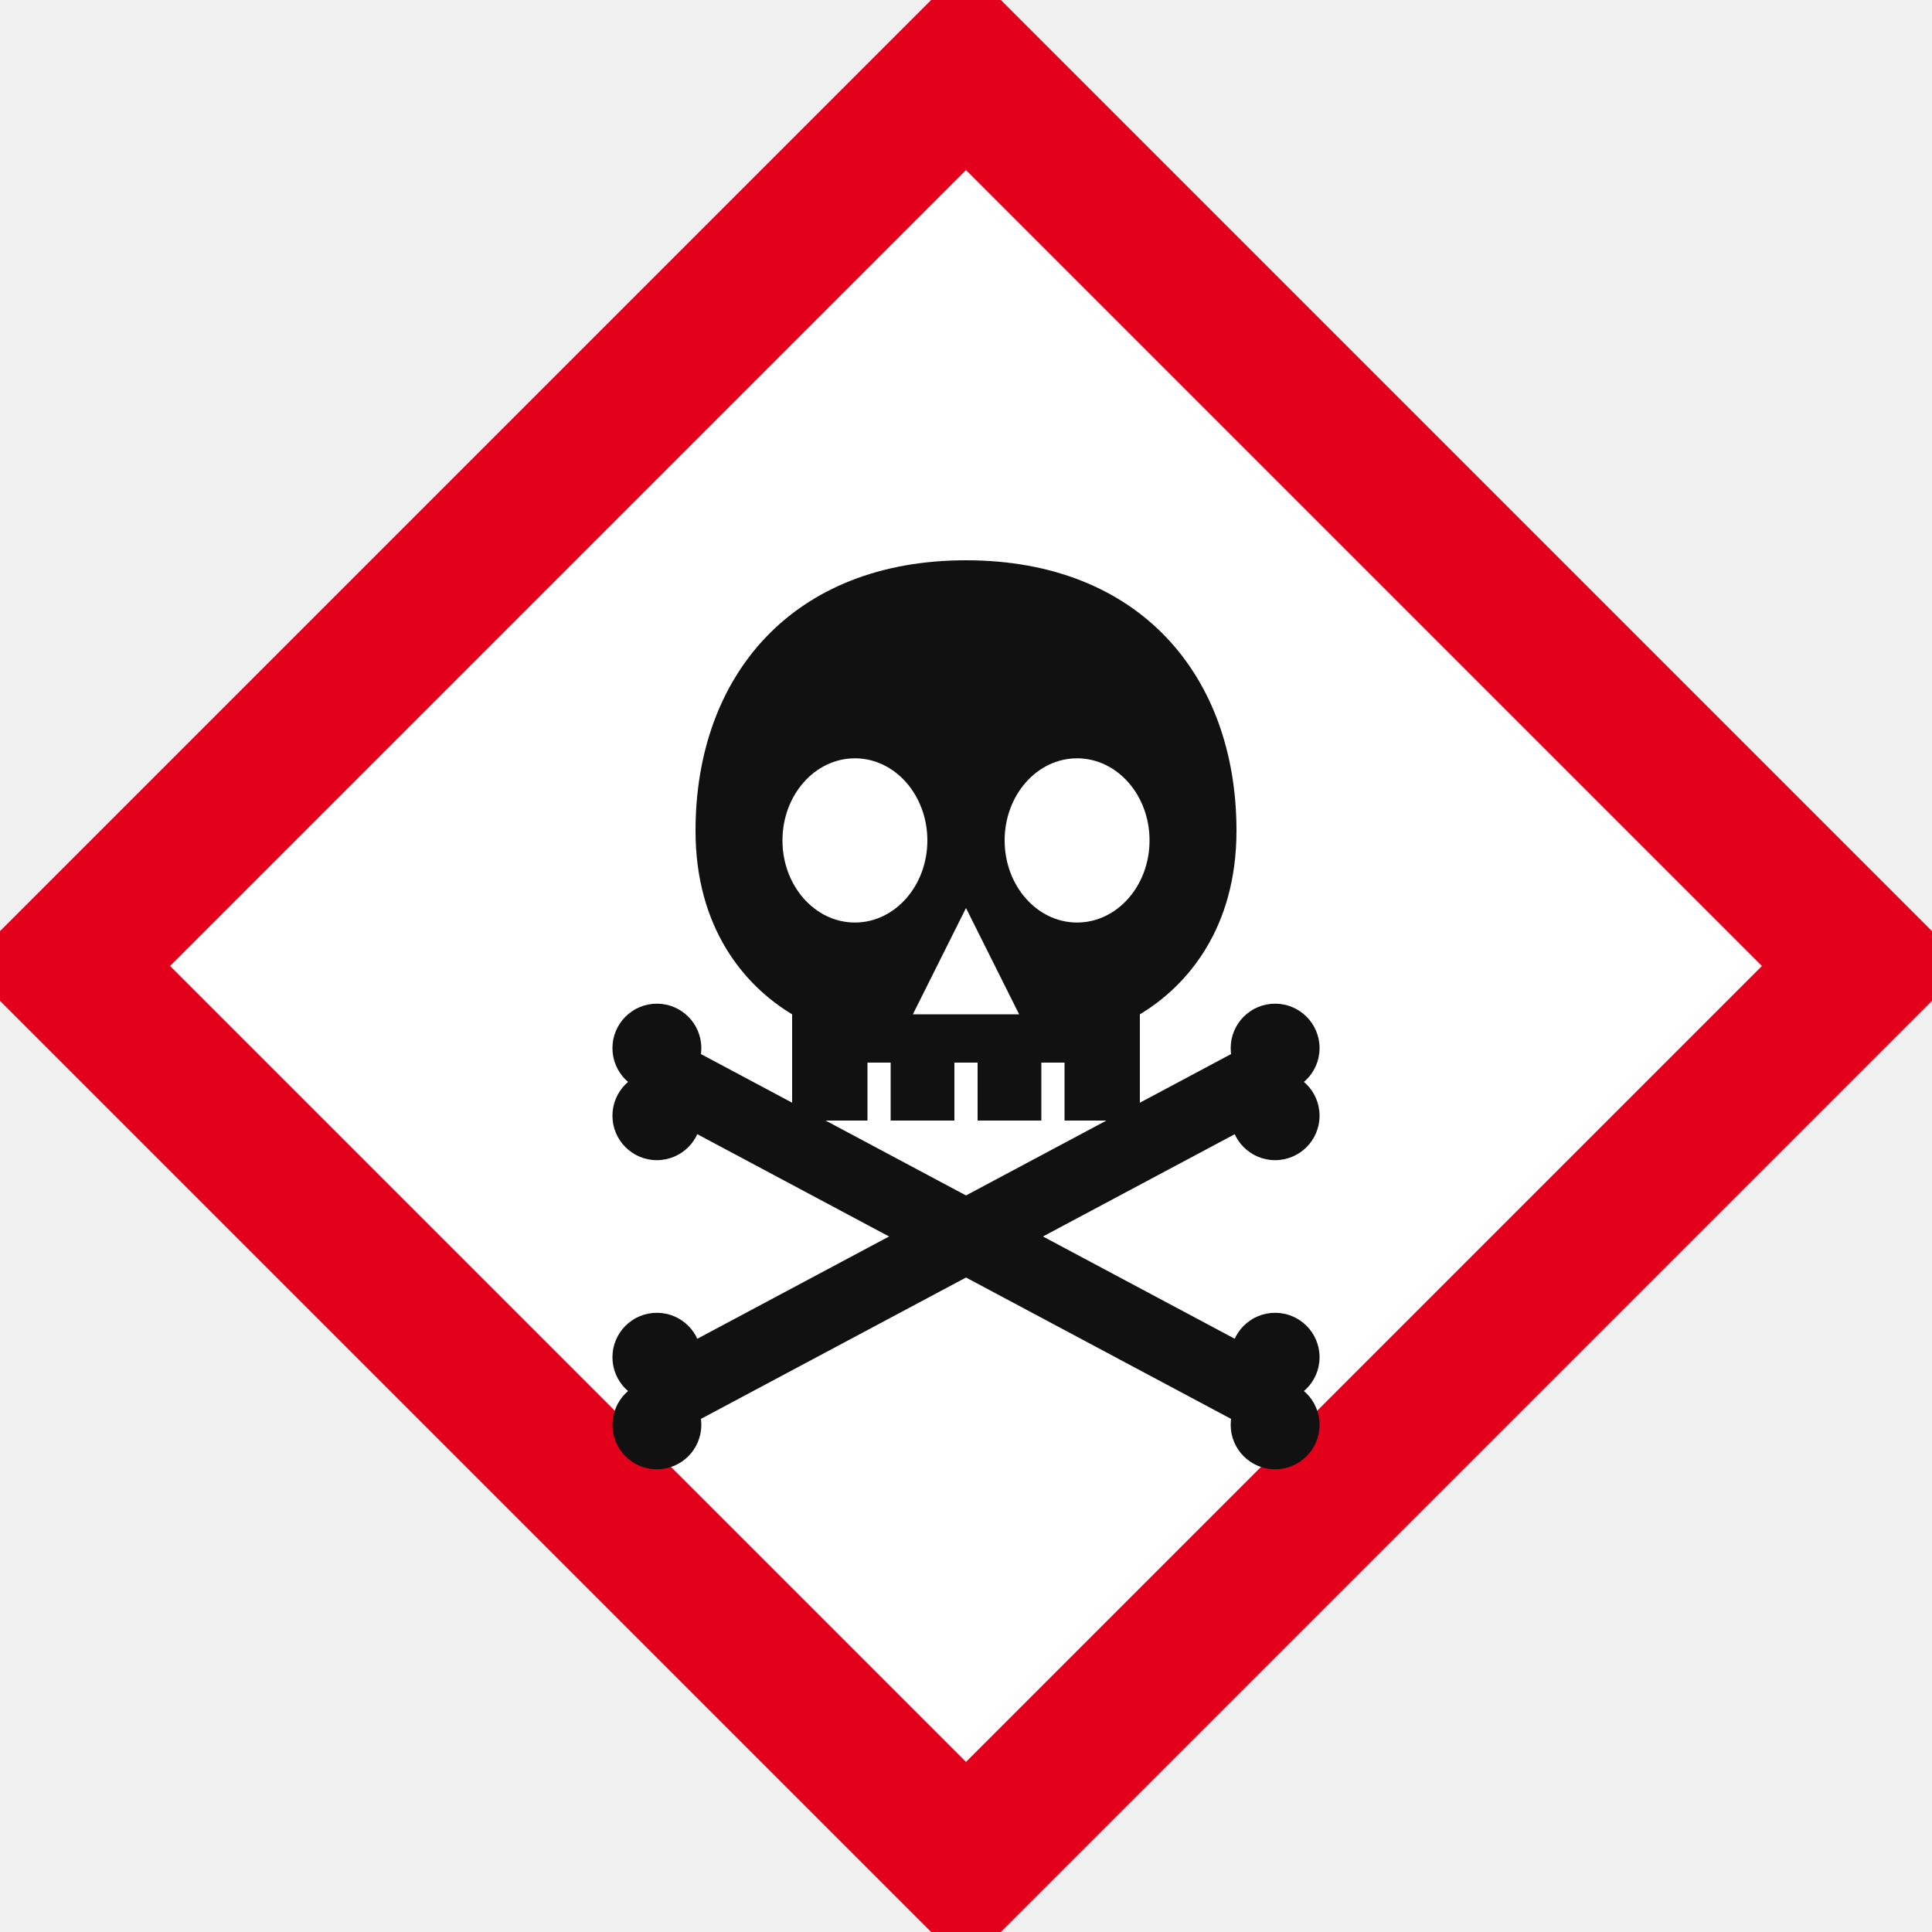
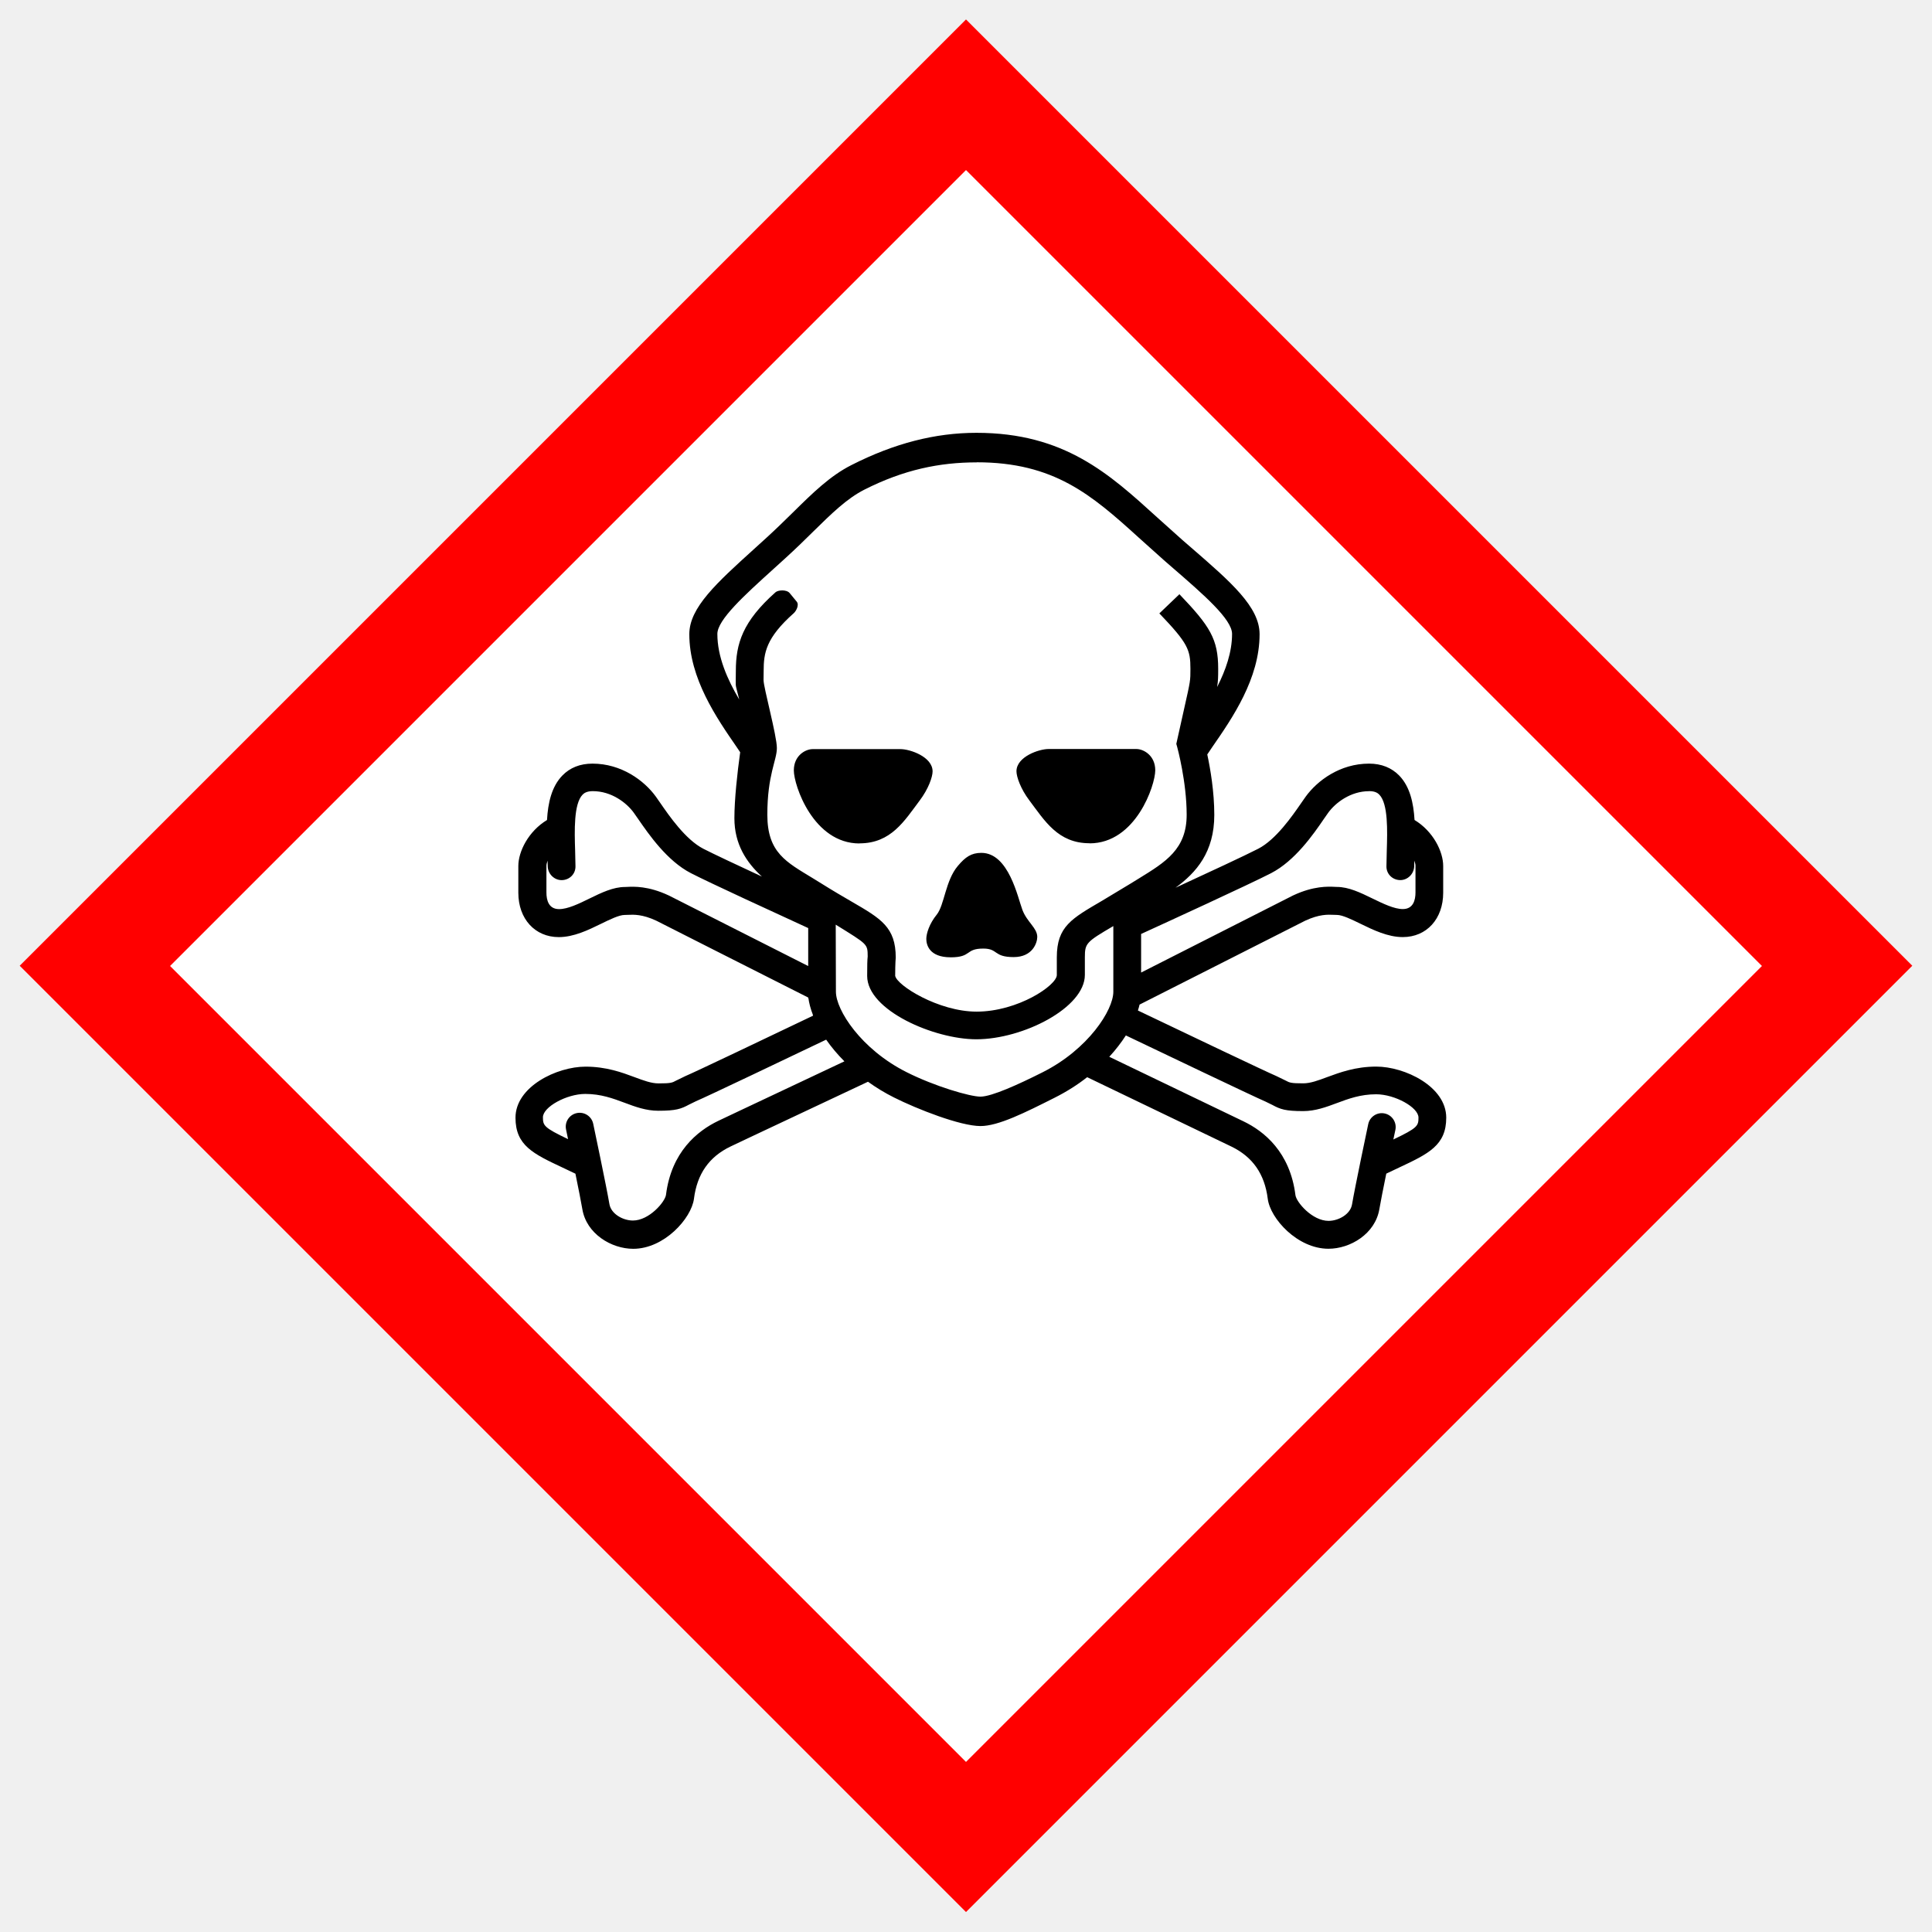
- <svg xmlns="http://www.w3.org/2000/svg" viewBox="0 0 200 200" width="200" height="200" role="img" aria-labelledby="t d">
-   <polygon points="100,7 193,100 100,193 7,100" fill="#ffffff" stroke="#E2001A" stroke-width="15" stroke-linejoin="miter" />
-   <g transform="translate(50.0 50.0) scale(1.0)">
-     <line x1="20" y1="62" x2="80" y2="94" stroke="#111111" stroke-width="7.5" stroke-linecap="round" />
-     <circle cx="18" cy="58.5" r="4.6" fill="#111111" />
-     <circle cx="18" cy="65.5" r="4.6" fill="#111111" />
-     <circle cx="82" cy="90.5" r="4.6" fill="#111111" />
-     <circle cx="82" cy="97.5" r="4.6" fill="#111111" />
-     <line x1="80" y1="62" x2="20" y2="94" stroke="#111111" stroke-width="7.5" stroke-linecap="round" />
-     <circle cx="82" cy="58.5" r="4.6" fill="#111111" />
-     <circle cx="82" cy="65.5" r="4.6" fill="#111111" />
-     <circle cx="18" cy="90.5" r="4.6" fill="#111111" />
-     <circle cx="18" cy="97.5" r="4.6" fill="#111111" />
-     <path d="M50 8 C68 8 78 20 78 36 C78 46 73 52 68 55 L68 66 L32 66 L32 55 C27 52 22 46 22 36 C22 20 32 8 50 8 Z" fill="#111111" />
-     <ellipse cx="38.5" cy="37" rx="7.5" ry="8.5" fill="#fff" />
-     <ellipse cx="61.5" cy="37" rx="7.5" ry="8.5" fill="#fff" />
-     <path d="M50 44 L44.5 55 L55.5 55 Z" fill="#fff" />
-     <line x1="41" y1="60" x2="41" y2="66" stroke="#fff" stroke-width="2.4" />
-     <line x1="50" y1="60" x2="50" y2="66" stroke="#fff" stroke-width="2.4" />
-     <line x1="59" y1="60" x2="59" y2="66" stroke="#fff" stroke-width="2.4" />
-   </g>
+ <svg xmlns="http://www.w3.org/2000/svg" height="724" width="724" viewBox="0 0 735 735">
+   <path d="m367.5 727.4l360-360-360-360-360 360z" fill="#f00" />
+   <path d="m367.5 670.3-302.8-302.8l302.8-302.8 302.8 302.8z" fill="#fff" />
+   <path d="m361.6 364.2c8.23 0 5.45-3.33 12.48-3.33 5.73 0 3.79 3.24 11.56 3.24 7.21 0 8.97-5.45 8.97-7.67 0-3.42-3.88-5.62-5.64-10.26-1.76-4.62-5.18-21.72-15.62-21.72-3.84 0-6.1 1.57-8.97 4.99-4.71 5.55-5.09 14.87-8 18.49-2.87 3.51-3.98 7.28-3.98 9.25 0 2.13 1.02 7 9.25 7m-80.55 58.51-7.9 3.74c-7.91 3.81-17.78 11.77-19.83 28.1-.34 2.68-6.39 9.79-12.59 9.79-3.81 0-8.32-2.52-8.94-6.27-1.08-6.44-5.95-29.55-6.16-30.53-.6-2.85-3.4-4.68-6.26-4.07s-4.68 3.4-4.07 6.26c.001.06.76 3.65.76 3.65-9.18-4.38-9.56-5.17-9.56-8.33 0-3.9 9-8.87 16.1-8.87 5.97 0 10.54 1.71 14.97 3.36 4 1.5 8.13 3.04 12.8 3.04 6.72 0 8.64-.68 11.73-2.35l2.6-1.27c4.07-1.71 35.64-16.78 49.55-23.43 1.94 2.78 4.26 5.57 6.94 8.25m-3.3-52c12.29 7.63 12.1 7.29 12.16 12.1-.15 1.3-.2 3.44-.2 7.41 0 13.1 25.5 24.1 41.52 24.1 17.77 0 41.3-12 41.3-24.49v-6.74c0-5.32.56-5.81 10.83-11.84v24.99c0 6.99-9.58 21.91-26.89 30.62l-.56.28c-8.38 4.21-18.8 9-23.1 9-3.97 0-17.41-3.92-28.1-9.31-17.32-8.7-26.89-23.63-26.89-30.62zm-108-40.9c-.02.001-.04.03-.07.04.02-.001.04-.03.07-.04m310.9-9.9c2.33 0 3.34.76 3.9 1.34 3.4 3.51 3.07 13.78 2.84 21.28l-.13 5.95c-.06 2.92 2.25 5.21 5.16 5.28 2.91.06 5.33-2.36 5.4-5.28l.05-2.13c.3.81.44 1.5.44 1.95v10.16c0 2.88-.84 6.32-4.82 6.32-3.27 0-7.46-2.04-11.5-4-4.66-2.27-9.1-4.42-13.57-4.42l-.76-.03c-2.63-.13-8.11-.38-15.83 3.23l-.15.07-57.75 29.3v-14.68c8.54-3.9 41.3-18.92 49.4-23.1 9.13-4.7 16.1-14.75 20.2-20.76l1.59-2.27c2.75-3.78 8.47-8.19 15.56-8.19zm-266.4 39.7-.08-.03c-7.72-3.62-13.2-3.36-15.83-3.23l-.76.03c-4.5 0-8.91 2.15-13.57 4.42-4 1.97-8.22 4-11.5 4-3.99 0-4.82-3.43-4.82-6.32v-10.16c0-.45.14-1.14.44-1.95l.05 2.12c.06 2.92 2.48 5.34 5.4 5.28 2.91-.06 5.23-2.36 5.16-5.28l-.13-5.95c-.24-7.5-.56-17.77 2.83-21.28.56-.57 1.57-1.34 3.9-1.34 7.09 0 12.82 4.41 15.57 8.19l1.59 2.27c4.14 6 11.1 16.1 20.2 20.76 7.08 3.65 32.3 15.23 44.58 20.87v14.45zm117.1-164.8c29.36 0 43.62 12.25 61.7 28.68l9.58 8.59 3.57 3.1c11.48 9.95 22.33 19.35 22.33 24.92 0 6.9-2.41 13.78-5.68 20.2.38-2.35.4-3.9.4-6.89 0-11.37-3.14-16.27-14.75-28.41l-7.63 7.3c10.88 11.37 11.82 13.79 11.82 21.1 0 4.55 0 4.55-2.31 14.8l-3.06 13.74.35 1.25c.04.13 3.59 13.18 3.59 25.7 0 13.1-8 17.98-18.1 24.2l-3.18 1.96-10.89 6.56c-11.5 6.75-17.23 9.73-17.23 21.52v6.74c0 3.91-14.78 13.93-30.53 13.93-14.46 0-30.38-10-30.96-13.64 0-4.83.21-6.92.21-6.92 0-11.56-5.6-14.81-16.77-21.29-3.11-1.8-6.97-4.05-11.52-6.9l-3.18-1.96c-10.14-6.2-17.38-9.72-17.38-24.2 0-15.23 3.63-20.67 3.63-25.37s-5.07-23-5.07-25.87c0-.37.04-3.46.04-3.46 0-6.85.87-12.57 11.46-21.98.86-.76 2.17-3.09 1.12-4.38s-1.47-1.83-2.69-3.27c-.61-.72-1.72-1-2.79-1.01-1.07 0-2.11.28-2.58.7-12.53 11.13-15.1 19.56-15.1 29.94 0 0-.04 3.09-.04 3.55 0 2.82-.12 1.4 1.33 7.33-4.52-7.66-8.32-16.28-8.32-24.95 0-5.39 10.33-14.75 21.27-24.65l4.78-4.34c3.78-3.45 7.1-6.67 10.24-9.79 7.24-7.11 12.95-12.72 19.6-16.1 14.99-7.6 28.6-10.4 42.82-10.4m-62.3 210.5c-18.32 8.76-45.1 21.53-48.57 22.98l-3.52 1.71c-1.53.83-2 1.07-6.71 1.07-2.75 0-5.69-1.1-9.1-2.37-4.81-1.8-10.79-4-18.67-4-10.86 0-26.64 7.57-26.64 19.43 0 10.56 6.77 13.73 17.98 19l4.82 2.29c1.13 5.54 2.21 10.95 2.63 13.48 1.57 9.44 11.1 15.1 19.36 15.1 11.8 0 22.1-11.55 23.1-19 1.19-9.47 5.74-15.99 13.92-19.92l7.79-3.69 44.5-20.95c3.05 2.19 6.36 4.23 9.92 6 8.71 4.38 25.2 10.86 32.88 10.86 6.82 0 17-5.14 28.1-10.72 4.76-2.39 8.84-5 12.49-7.87l54.78 26.35c8.18 3.94 12.73 10.45 13.92 19.92.94 7.49 11.27 19 23.1 19 8.28 0 17.78-5.64 19.36-15.1.42-2.53 1.5-7.94 2.63-13.48l-.47.22.47-.22 4.83-2.29c11.21-5.27 17.98-8.45 17.98-19 0-11.86-15.77-19.43-26.64-19.43-7.88 0-13.86 2.24-18.67 4-3.4 1.27-6.34 2.37-9.1 2.37-4.71 0-5.18-.25-6.71-1.07l-3.52-1.71c-3.71-1.56-34.54-16.26-52.66-24.93.25-.76.46-1.51.63-2.25 12.41-6.28 62.8-31.81 63-31.91 5.34-2.49 8.64-2.34 10.83-2.24l1.26.04c2.06 0 5.56 1.7 8.94 3.35 4.88 2.38 10.42 5.08 16.1 5.08 9.1 0 15.38-6.94 15.38-16.88v-10.16c0-5.52-3.81-13.21-10.9-17.51-.39-6.56-1.77-12.71-5.82-16.89-2.93-3-6.79-4.55-11.48-4.55-11.1 0-19.69 6.48-24.1 12.54l-1.74 2.49c-3.35 4.85-9.57 13.88-16.34 17.36-4.87 2.51-19.21 9.18-31.45 14.82 7.95-5.8 14.75-13.59 14.75-27.7 0-8.82-1.51-17.6-2.67-23l1.9-2.82c7.61-10.99 18-26 18-42.93 0-10.39-10.9-19.83-25.98-32.9l-3.55-3.08-9.4-8.43c-18.2-16.54-35.3-32.2-68.78-32.2-15.72 0-31.3 4-47.59 12.28-8.11 4.11-14.65 10.54-22.2 17.98-3.11 3.05-6.32 6.21-9.96 9.53l-4.75 4.32c-14.36 13-24.74 22.4-24.74 32.48 0 16.89 10.42 31.94 18 42.93l1.35 2c-1.08 7.73-2.2 17.94-2.2 25.1 0 9.85 4.54 16.79 10.47 22.2-9.49-4.41-18.58-8.68-22.28-10.58-6.77-3.48-12.99-12.51-16.34-17.36l-1.74-2.49c-4.41-6.1-13.1-12.54-24.1-12.54-4.69 0-8.56 1.53-11.48 4.55-4.05 4.18-5.44 10.33-5.82 16.9.02-.001.04-.02.07-.04-.02.001-.04.02-.07.04-7.09 4.3-10.91 11.99-10.91 17.51v10.16c0 9.94 6.33 16.88 15.39 16.88 5.71 0 11.24-2.7 16.1-5.08 3.38-1.65 6.87-3.35 8.94-3.35l1.26-.04c2.19-.1 5.49-.26 10.83 2.24.19.09 40.2 20.38 57.73 29.2m120.8 14.4c10.77 5.15 48.79 23.32 53.2 25.2l2.6 1.27c3.08 1.67 5 2.35 11.73 2.35 4.66 0 8.8-1.55 12.8-3.04 4.42-1.65 9-3.36 14.97-3.36 7.1 0 16.1 4.97 16.1 8.87 0 3.16-.38 3.95-9.56 8.33.46-2.18.75-3.59.77-3.64.6-2.85-1.22-5.65-4.08-6.26-2.85-.6-5.65 1.22-6.25 4.07-.21.98-5.08 24.1-6.16 30.53-.63 3.75-5.13 6.26-8.94 6.26-6.2 0-12.25-7.11-12.59-9.79-2.05-16.36-11.91-24.32-19.82-28.1l-51-24.53c2.45-2.66 4.55-5.4 6.29-8.1m-13.8-73.1c17.6 0 25-22.1 25-27.79s-4.5-8.1-7.15-8.1h-33.48c-3.57 0-12.17 2.91-12.17 8.47 0 2.08 1.56 6.66 4.92 11.1 5.8 7.68 10.83 16.28 22.87 16.28m-87.49.04c12 0 17.1-8.6 22.87-16.28 3.36-4.45 4.92-9 4.92-11.1 0-5.56-8.6-8.47-12.17-8.47h-33.48c-2.65 0-7.14 2.38-7.14 8.1 0 5.69 7.41 27.79 25 27.79m-9.1 21.76h-7.84c3.76 1.73 6.61 3 7.84 3.59v-3.59m-10.4 36.7c.25 2.14.86 4.46 1.81 6.88z" />
</svg>
